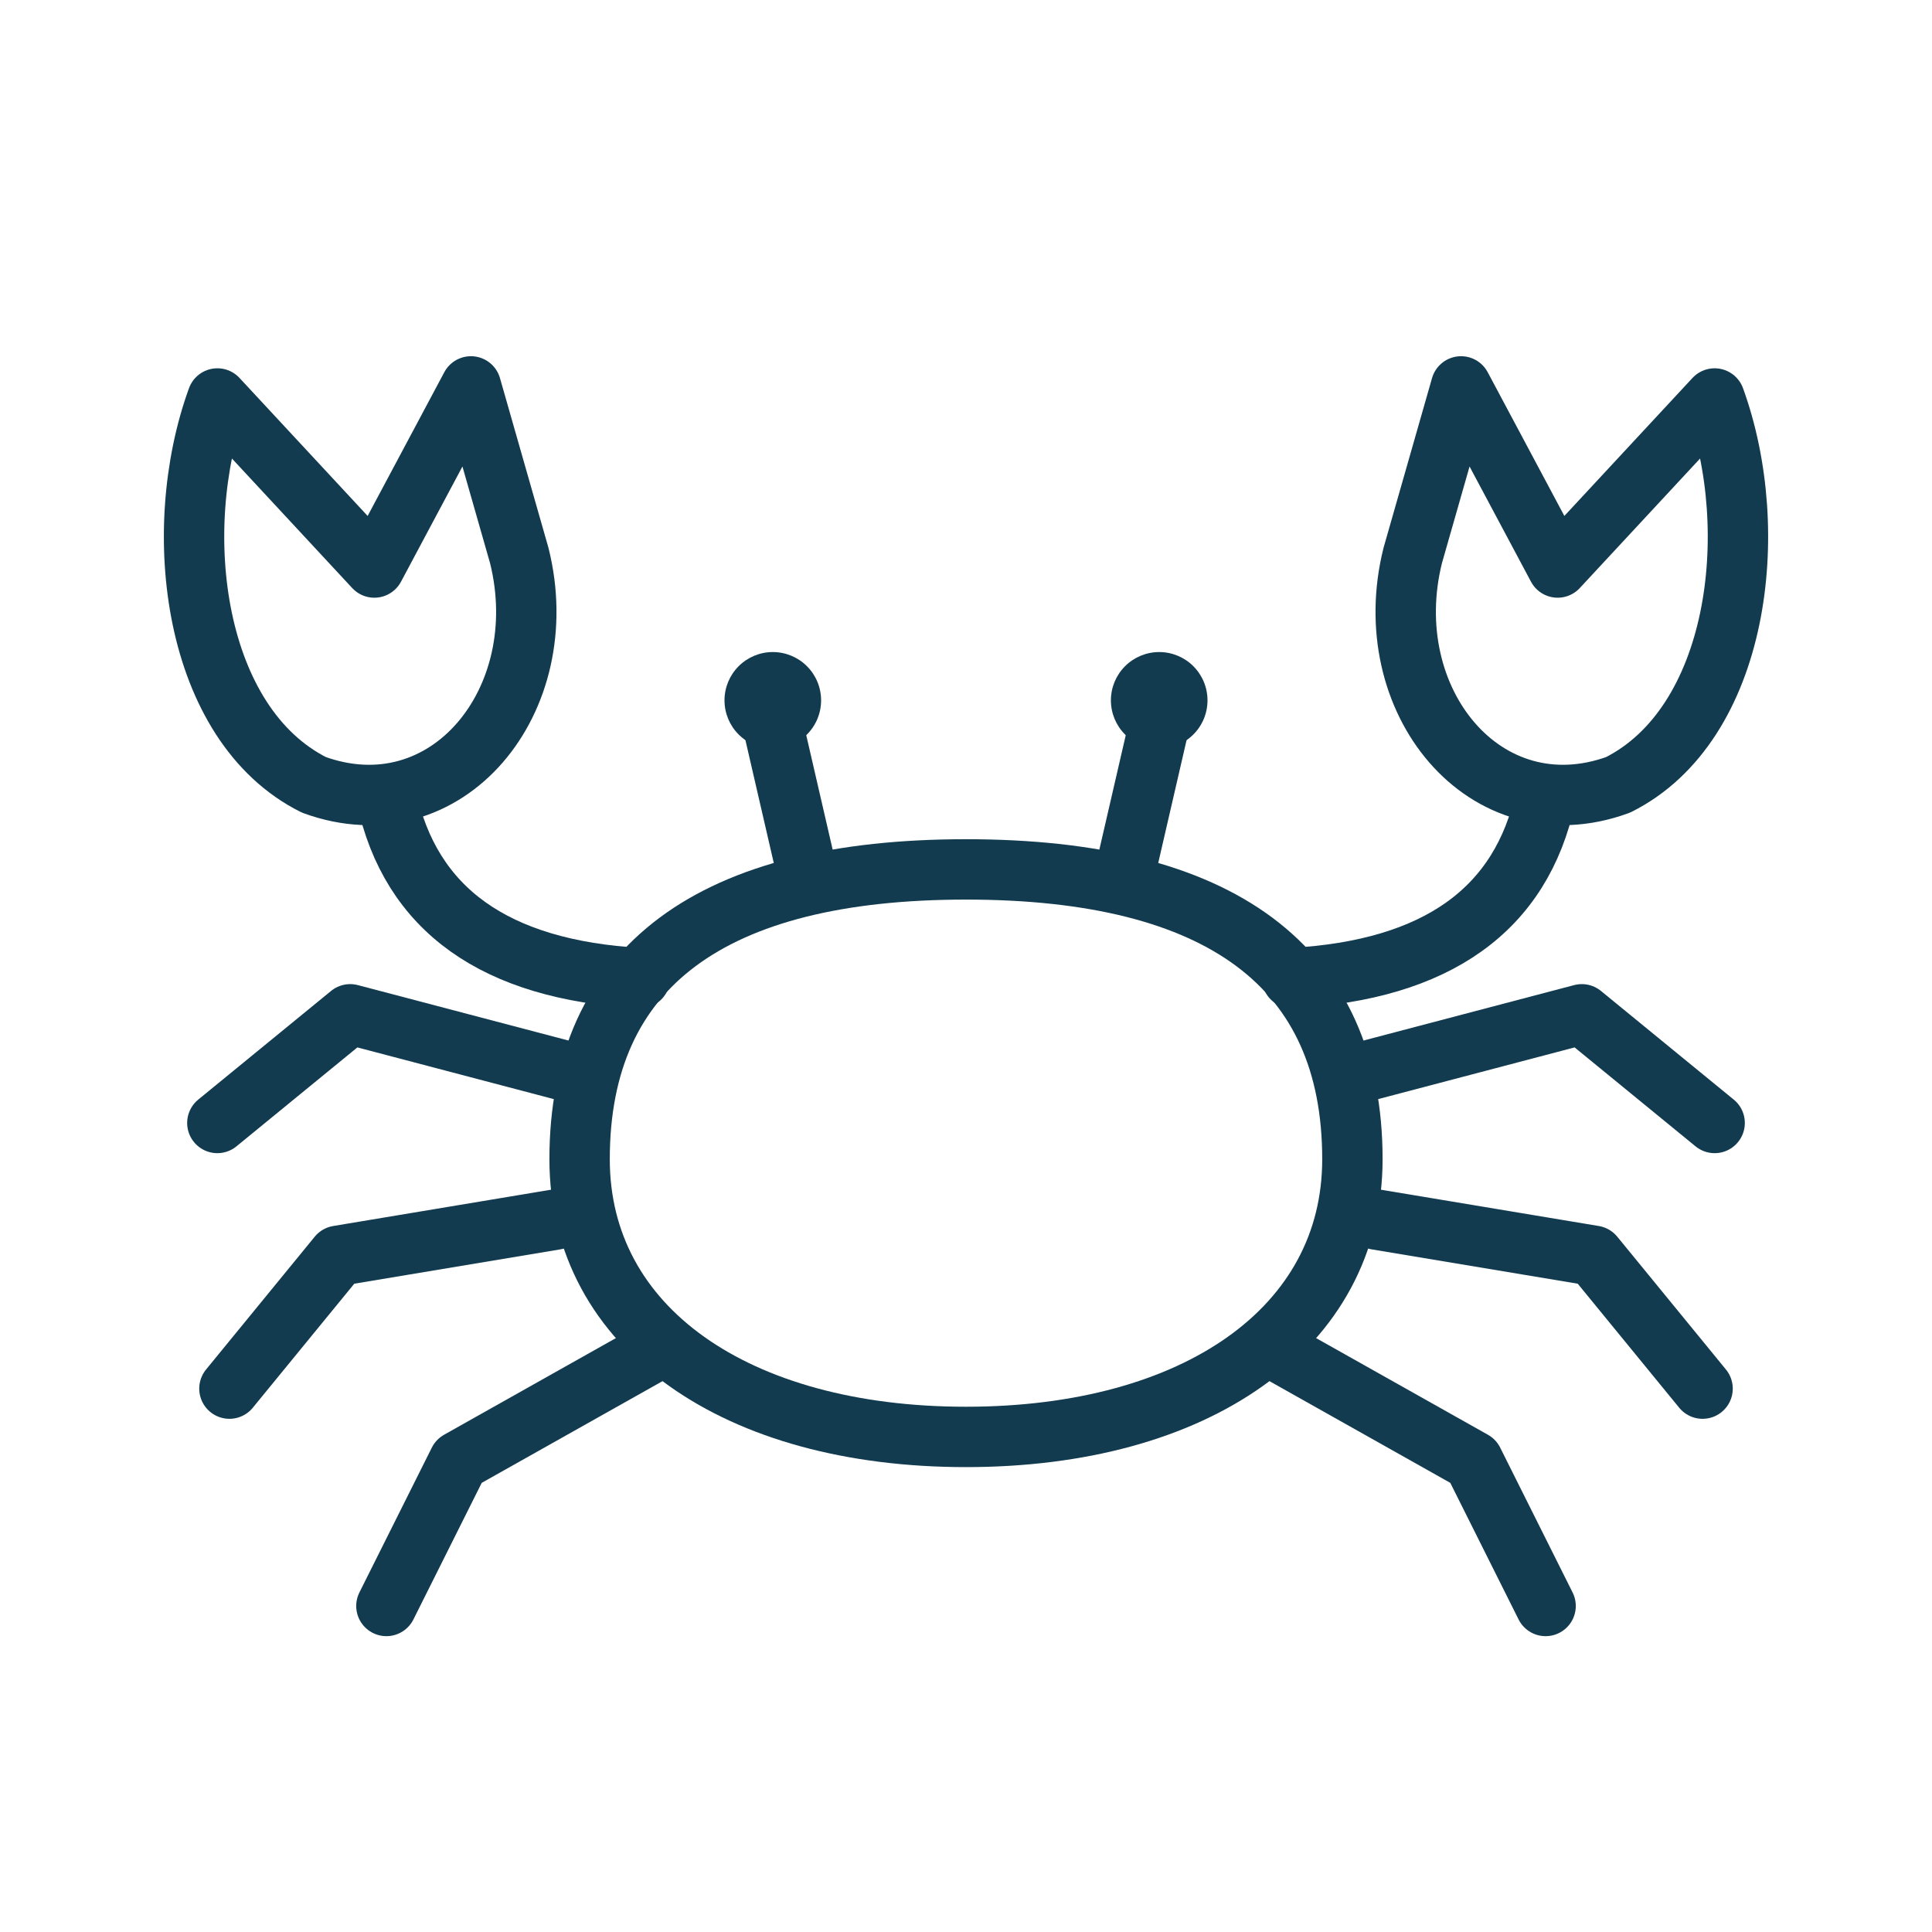
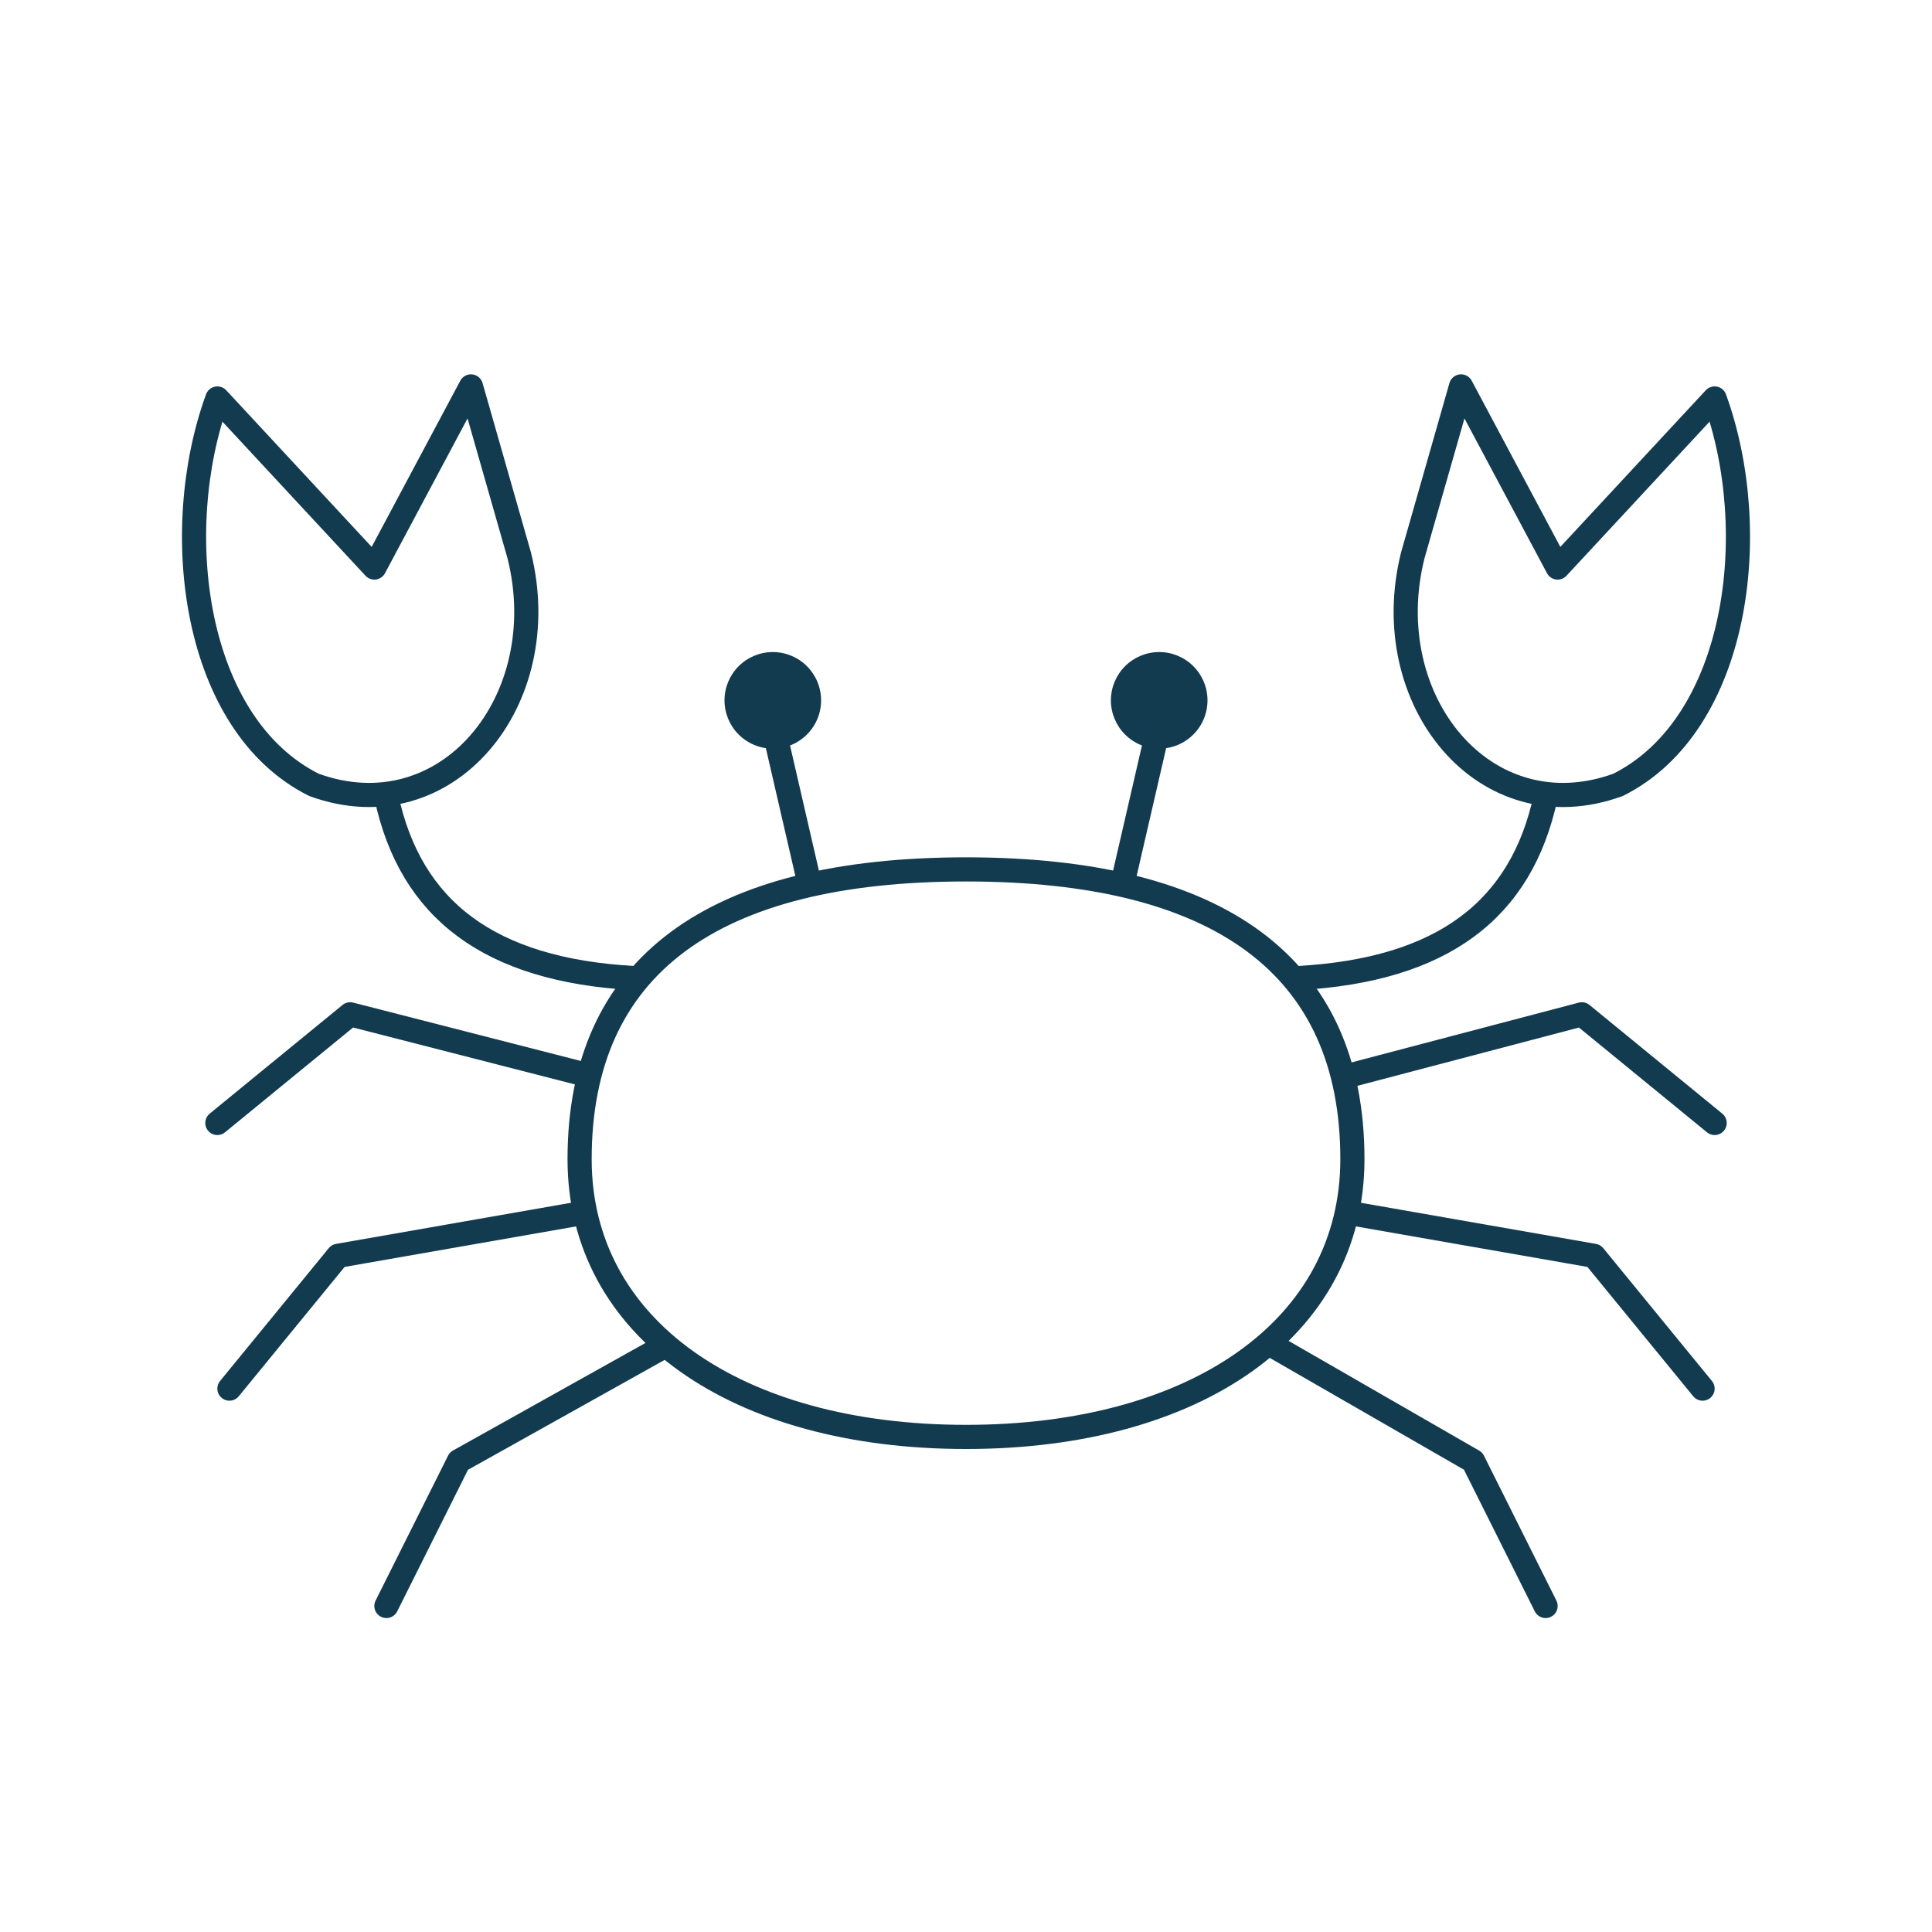
<svg xmlns="http://www.w3.org/2000/svg" width="160" height="160" viewBox="0 0 160 160" fill="none">
-   <path d="M48 89L29 84L18 93M46 101L28 104L19 115M54 112L38 121L32 133" stroke-width="5" stroke-linecap="round" stroke-linejoin="round" stroke="#123B50" />
-   <path d="M112 89L131 84L142 93M114 101L132 104L141 115M106 112L122 121L128 133" stroke-width="5" stroke-linecap="round" stroke-linejoin="round" stroke="#123B50" />
-   <path d="M53 81C41 80.333 34 75.333 32 66M107 81C119 80.333 126 75.333 128 66" stroke-width="5" stroke-linecap="round" stroke-linejoin="round" stroke="#123B50" />
-   <path d="M18.002 33C14.002 44 16.002 60 26.002 65C37.002 69 46.002 58 43.002 46L39.002 32L31.002 47L18.002 33Z" stroke-width="5" stroke-linecap="round" stroke-linejoin="round" stroke="#123B50" />
-   <path d="M141.998 33C145.998 44 143.998 60 133.998 65C122.998 69 113.998 58 116.998 46L120.998 32L128.998 47L141.998 33Z" stroke-width="5" stroke-linecap="round" stroke-linejoin="round" stroke="#123B50" />
-   <path d="M67 73L64 60M93 73L96 60" stroke-width="5" stroke-linecap="round" stroke-linejoin="round" stroke="#123B50" />
+   <path d="M48.5 89L29 84L18 93M48 100.5L28 104L19 115M55 111.5L38 121L32 133" stroke-width="2" stroke-linecap="round" stroke-linejoin="round" stroke="#123B50" />
+   <path d="M112 89L131 84L142 93M112 100.5L132 104L141 115M105.5 111.5L122 121L128 133" stroke-width="2" stroke-linecap="round" stroke-linejoin="round" stroke="#123B50" />
+   <path d="M52.5 81C40.5 80.333 34 75.333 32 66M107.5 81C119.5 80.333 126 75.333 128 66" stroke-width="2" stroke-linecap="round" stroke-linejoin="round" stroke="#123B50" />
+   <path d="M18.002 33C14.002 44 16.002 60 26.002 65C37.002 69 46.002 58 43.002 46L39.002 32L31.002 47L18.002 33Z" stroke-width="2" stroke-linecap="round" stroke-linejoin="round" stroke="#123B50" />
+   <path d="M141.998 33C145.998 44 143.998 60 133.998 65C122.998 69 113.998 58 116.998 46L120.998 32L128.998 47L141.998 33Z" stroke-width="2" stroke-linecap="round" stroke-linejoin="round" stroke="#123B50" />
+   <path d="M67 73L64 60M93 73L96 60" stroke-width="2" stroke-linecap="round" stroke-linejoin="round" stroke="#123B50" />
  <path d="M68 58C68 59.061 67.579 60.078 66.828 60.828C66.078 61.579 65.061 62 64 62C62.939 62 61.922 61.579 61.172 60.828C60.421 60.078 60 59.061 60 58C60 56.939 60.421 55.922 61.172 55.172C61.922 54.421 62.939 54 64 54C65.061 54 66.078 54.421 66.828 55.172C67.579 55.922 68 56.939 68 58ZM100 58C100 59.061 99.579 60.078 98.828 60.828C98.078 61.579 97.061 62 96 62C94.939 62 93.922 61.579 93.172 60.828C92.421 60.078 92 59.061 92 58C92 56.939 92.421 55.922 93.172 55.172C93.922 54.421 94.939 54 96 54C97.061 54 98.078 54.421 98.828 55.172C99.579 55.922 100 56.939 100 58Z" fill="#123B50" />
-   <path d="M80 72C101 72 112 80 112 96C112 110 99 119 80 119C61 119 48 110 48 96C48 80 59 72 80 72Z" stroke-width="5" stroke-linecap="round" stroke-linejoin="round" stroke="#123B50" />
+   <path d="M80 72C101 72 112 80 112 96C112 110 99 119 80 119C61 119 48 110 48 96C48 80 59 72 80 72Z" stroke-width="2" stroke-linecap="round" stroke-linejoin="round" stroke="#123B50" />
</svg>
